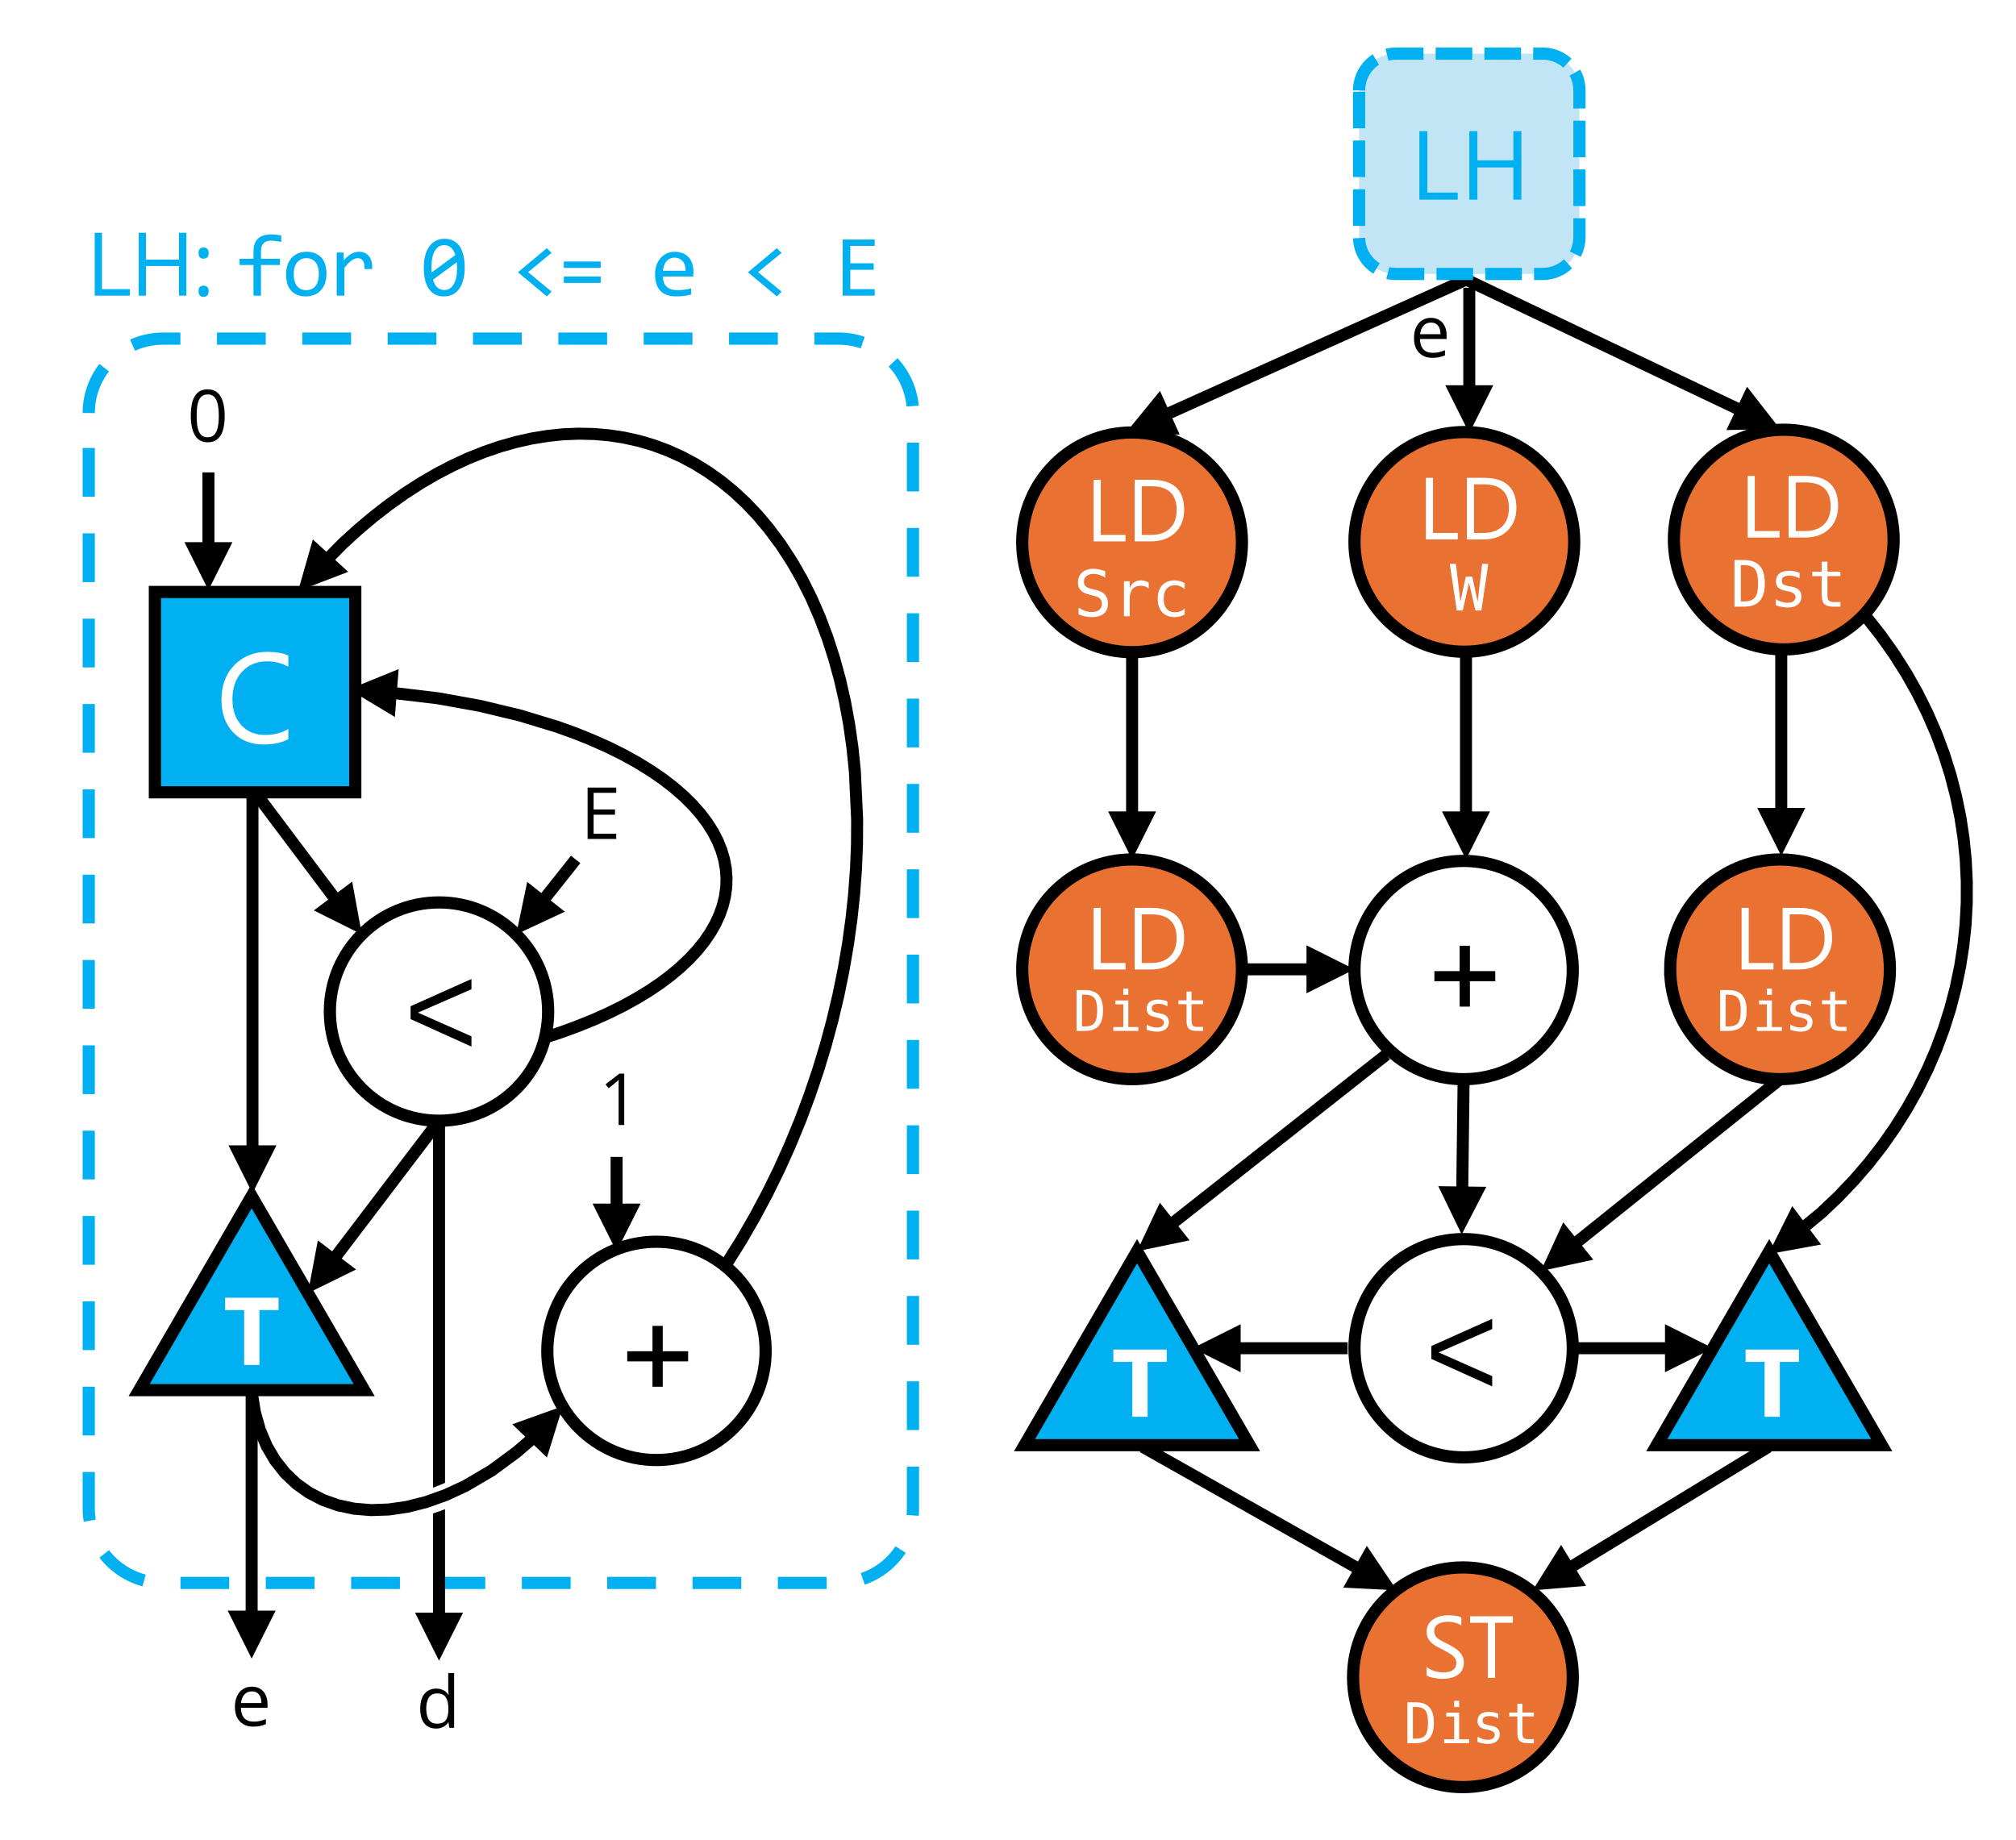
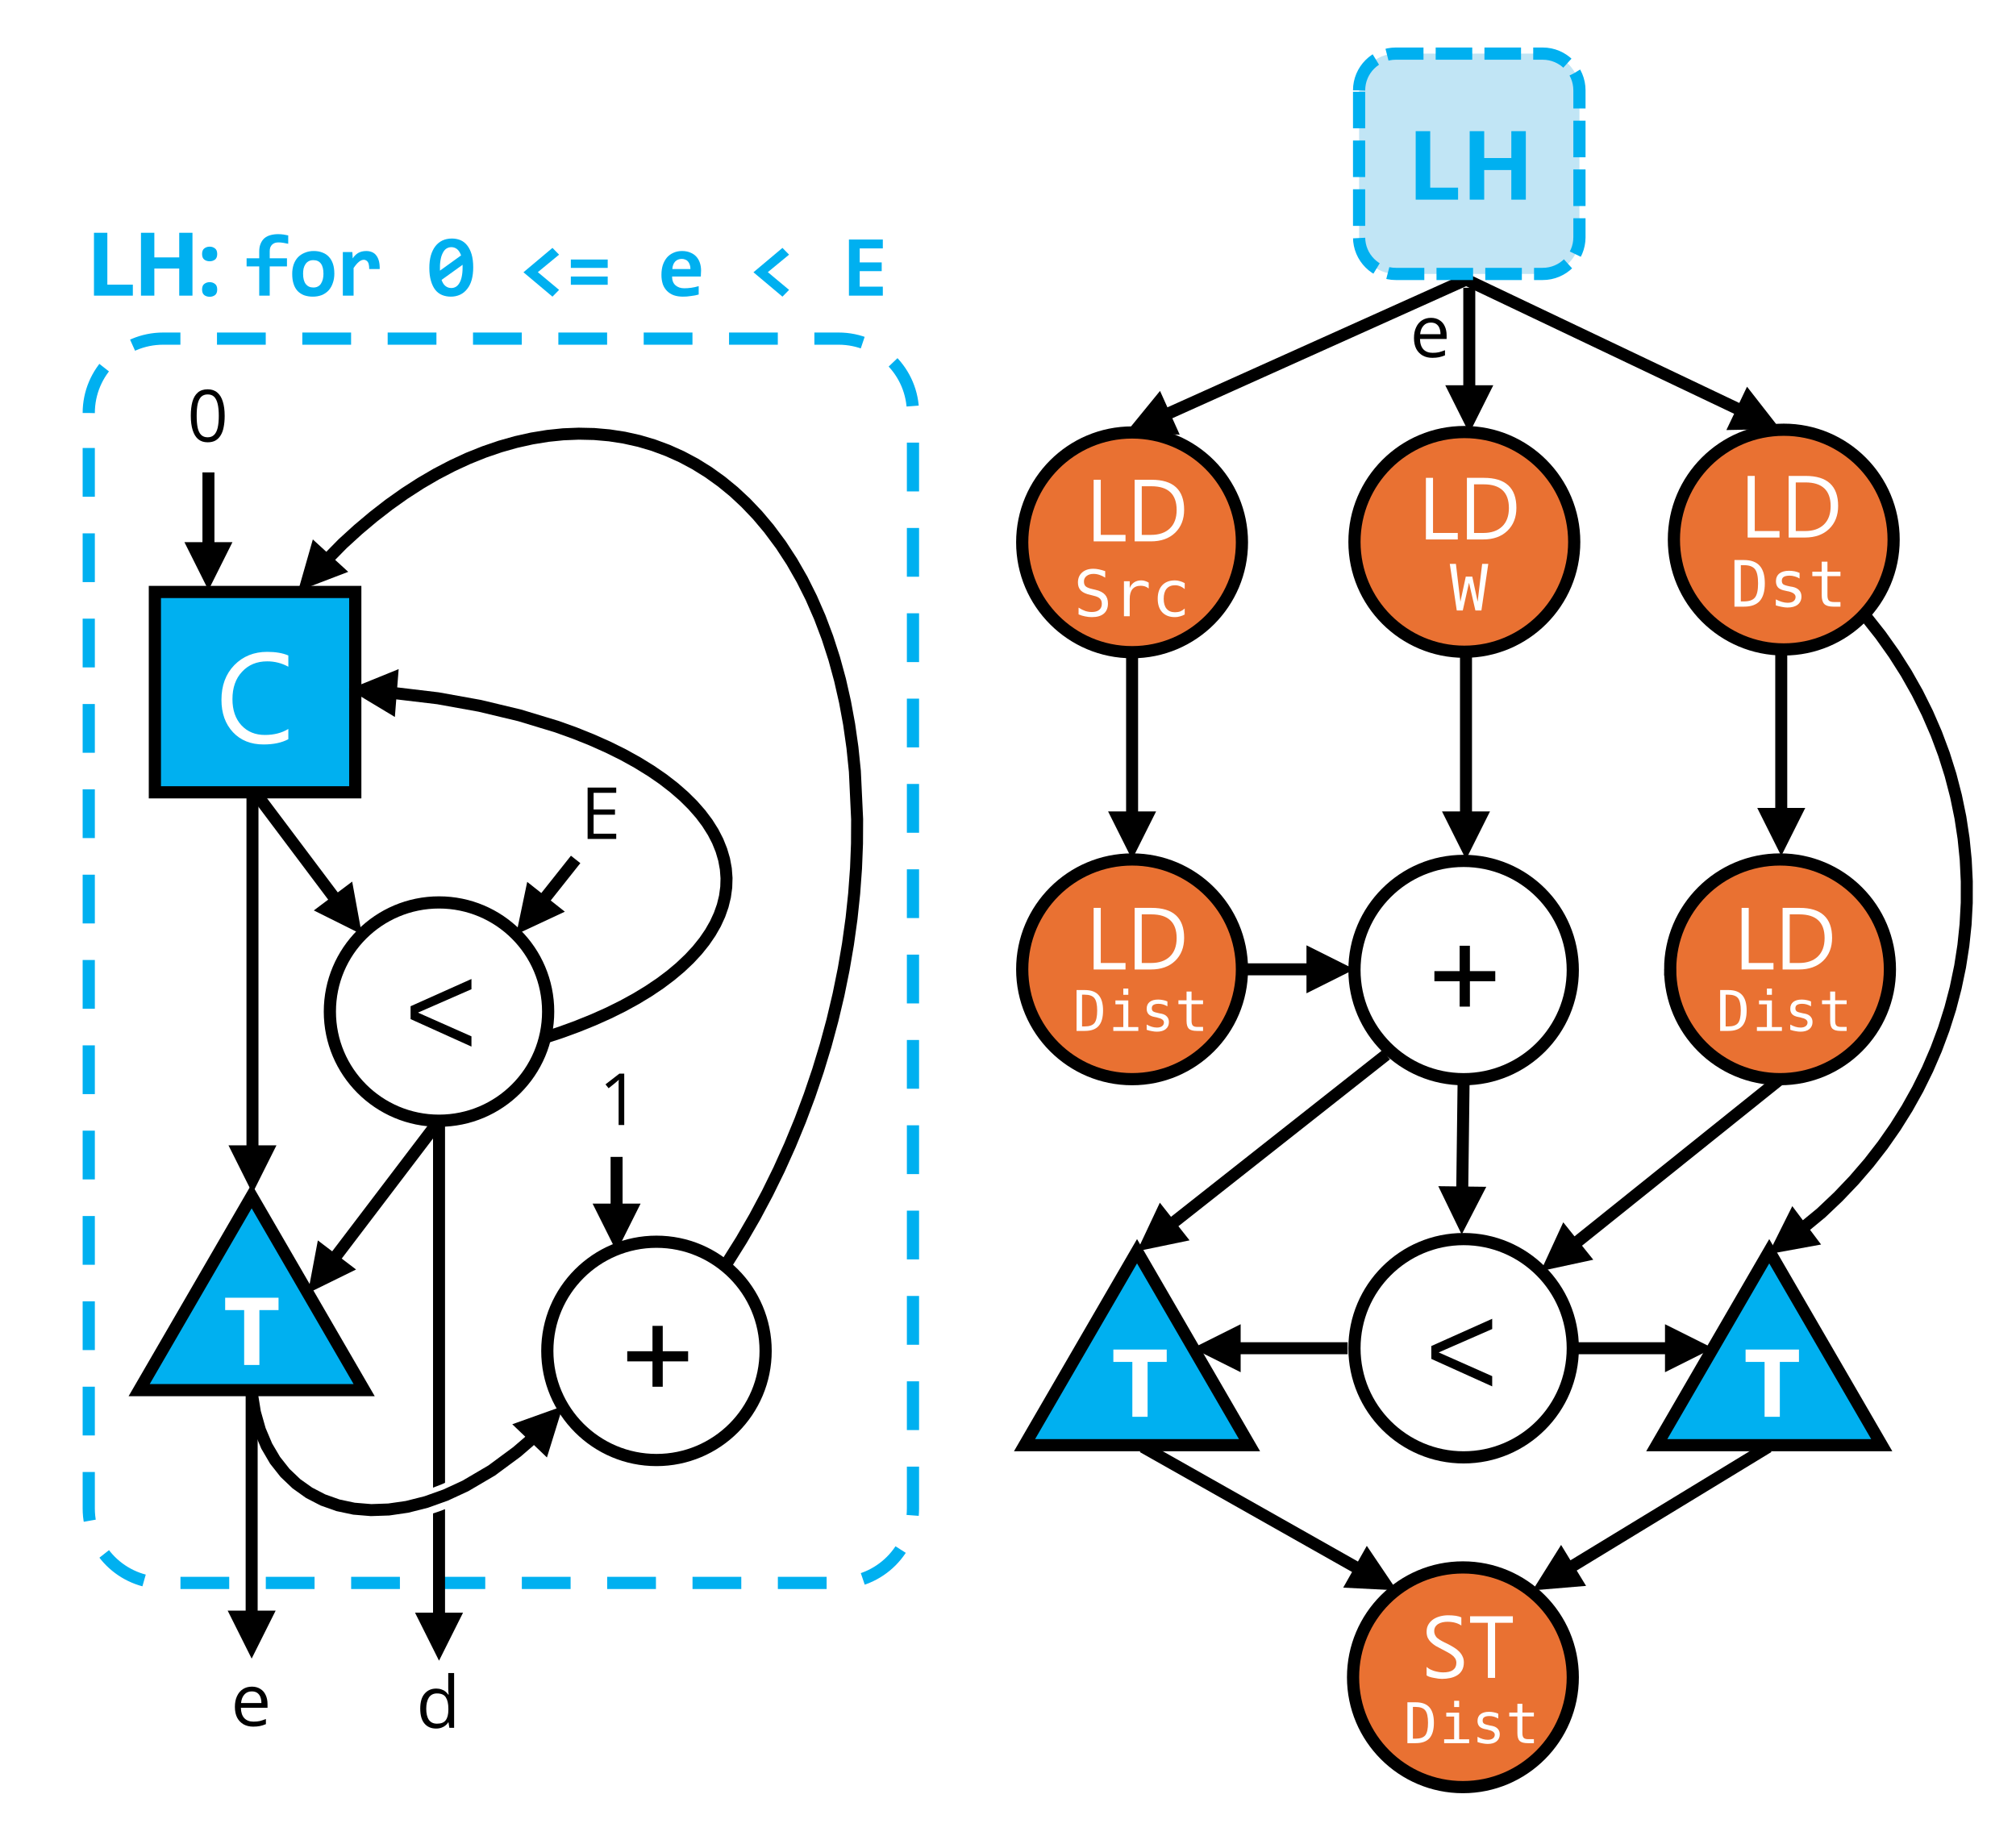
<svg xmlns="http://www.w3.org/2000/svg" xmlns:xlink="http://www.w3.org/1999/xlink" width="336" height="230pt" viewBox="0 0 252 230">
  <defs>
    <path id="b" d="M5 0H1.016v-7.703h.89v6.89H5Zm0 0" />
    <path id="c" d="M1.016 0v-7.703H3.14q4.061 0 4.062 3.75 0 1.783-1.125 2.875Q4.952 0 3.047 0Zm.89-6.89v6.078h1.157q1.512 0 2.359-.813.843-.81.844-2.297c0-1.976-1.055-2.969-3.157-2.969Zm0 0" />
    <path id="l" d="M.656-.312v-1.063q.17.157.422.297c.176.086.36.156.547.219.188.054.375.093.563.125q.28.045.53.046.827.001 1.235-.296.422-.31.422-.891 0-.311-.14-.547a1.5 1.5 0 0 0-.391-.422 3.7 3.7 0 0 0-.563-.36q-.328-.187-.703-.374-.409-.2-.765-.406-.346-.217-.61-.47a2 2 0 0 1-.406-.562 1.9 1.9 0 0 1-.14-.765q0-.515.234-.907.234-.387.609-.64.374-.247.86-.375a4 4 0 0 1 .968-.125q1.138.001 1.672.266v1.015q-.69-.468-1.75-.469c-.2 0-.398.024-.594.063q-.298.064-.531.203a1.14 1.14 0 0 0-.375.36.97.97 0 0 0-.14.53 1.12 1.12 0 0 0 .421.907q.216.174.531.344.31.173.72.359.404.204.78.438c.25.148.461.312.641.5q.28.27.438.609.17.33.172.765-.001.564-.22.97a1.8 1.8 0 0 1-.609.64q-.376.236-.875.344a5 5 0 0 1-1.03.109q-.19-.001-.454-.031A7 7 0 0 1 1.578 0a3.5 3.5 0 0 1-.531-.125 1.2 1.2 0 0 1-.39-.187m0 0" />
    <path id="m" d="M5.563-6.89h-2.22V0h-.905v-6.89H.217v-.813h5.345Zm0 0" />
    <path id="d" d="M1.703-.656q.997.001 1.39-.485.39-.481.391-1.765-.002-1.295-.39-1.781-.394-.5-1.39-.5h-.376v4.53Zm.016-5.172q1.34.002 1.969.719.639.703.64 2.203-.001 1.488-.64 2.203Q3.06 0 1.718 0H.532v-5.828Zm0 0" />
    <path id="e" d="M3.797-4.219v.703a2.2 2.2 0 0 0-.61-.265 2.2 2.2 0 0 0-.64-.094c-.324 0-.57.055-.735.156q-.234.158-.234.485c0 .187.055.336.172.437q.187.141.906.281l.281.047c.352.074.626.215.813.422q.282.3.281.781c0 .43-.156.766-.468 1.016Q3.106.112 2.28.11 1.951.108 1.594.03a6 6 0 0 1-.766-.187v-.75q.404.206.766.312.375.11.703.11.481 0 .734-.188a.65.65 0 0 0 .266-.547q-.002-.498-.953-.703h-.031l-.266-.062q-.628-.107-.922-.391-.28-.292-.281-.797 0-.622.422-.969.433-.341 1.218-.343.357.002.672.062.327.064.64.203m0 0" />
    <path id="f" d="M2.406-5.625v1.25h1.625v.563H2.406v2.375q-.002.485.172.671.186.188.64.188h.813V0h-.875q-.814 0-1.14-.328c-.22-.219-.328-.586-.328-1.11v-2.375H.516v-.562h1.172v-1.25Zm0 0" />
    <path id="g" d="M3.953-5.64v.812a3 3 0 0 0-.719-.344 2.3 2.3 0 0 0-.734-.125c-.367 0-.656.09-.875.266a.82.82 0 0 0-.328.687q-.001.394.203.594.216.204.813.344l.406.094q.826.187 1.203.609c.25.273.375.64.375 1.11q0 .831-.516 1.265-.516.438-1.5.437-.421 0-.844-.093a3.7 3.7 0 0 1-.812-.25v-.844q.434.28.844.422.404.127.812.125c.395 0 .703-.086.922-.266q.328-.264.328-.75 0-.434-.234-.656c-.149-.156-.406-.274-.781-.36l-.422-.109q-.814-.17-1.188-.547-.362-.374-.36-1 0-.78.517-1.25.527-.468 1.406-.468.328 0 .703.078.373.08.781.218m0 0" />
    <path id="h" d="M4.516-3.469a1.6 1.6 0 0 0-.47-.265 1.7 1.7 0 0 0-.53-.079q-.674 0-1.032.422-.344.423-.343 1.22V0h-.72v-4.375h.72v.86a1.42 1.42 0 0 1 .547-.72c.25-.163.546-.25.89-.25q.263.001.485.079c.156.043.304.11.453.203Zm0 0" />
    <path id="i" d="M4.14-.219a2.4 2.4 0 0 1-.593.235 2 2 0 0 1-.625.093Q1.902.11 1.328-.5.766-1.11.766-2.187q0-1.08.562-1.688.574-.61 1.594-.61.31 0 .61.094.31.082.609.25v.75a1.9 1.9 0 0 0-.578-.359 1.6 1.6 0 0 0-.641-.125q-.674.002-1.047.438-.361.439-.36 1.25-.002.814.36 1.25.374.438 1.047.437.374.001.672-.11.294-.122.547-.359Zm0 0" />
    <path id="j" d="M0-5.828h.766l.562 4.734L2-4.234h.813l.671 3.14.563-4.734h.766L3.953 0h-.75l-.797-3.469L1.625 0h-.75Zm0 0" />
    <path id="k" d="M1-6.516h7.61v1.266H1Zm3.156 4.438v-7.61h1.282v7.61Zm0 0" />
    <path id="r" d="m1.016-6.687 7.609-3.407v1.281l-7.61 3.329Zm0 1.609v-1.219l7.609 3.375v1.281Zm0 0" />
    <path id="n" d="M1.484-.562q.873 0 1.22-.422.341-.437.343-1.563-.002-1.124-.344-1.547-.345-.435-1.219-.437h-.328v3.968ZM1.5-5.11q1.17.001 1.719.625.562.626.562 1.937c0 .875-.187 1.524-.562 1.938Q2.67 0 1.5 0H.469v-5.11Zm0 0" />
    <path id="o" d="M1.078-3.812h1.61v3.328h1.25V0H.813v-.484h1.25v-2.844h-.985Zm.984-1.485h.626v.781h-.626Zm0 0" />
    <path id="p" d="M3.328-3.687v.609q-.268-.153-.547-.235a2 2 0 0 0-.562-.078q-.423 0-.64.141-.206.13-.204.422-.001.252.156.375.154.128.782.25l.265.047q.451.094.688.36c.164.179.25.405.25.687q-.001.563-.407.89Q2.716.096 2 .094c-.187 0-.387-.024-.594-.063A3.5 3.5 0 0 1 .734-.14v-.656q.34.188.657.281.326.094.625.094.406.002.64-.172a.55.55 0 0 0 .235-.468q0-.435-.844-.61l-.031-.016-.235-.046q-.55-.093-.797-.344-.251-.264-.25-.688 0-.562.375-.859c.25-.195.602-.297 1.063-.297.207 0 .406.024.594.063q.281.047.562.172m0 0" />
    <path id="q" d="M2.094-4.922v1.094H3.53v.484H2.094v2.078q-.002.423.156.594.169.174.563.172h.718V0h-.765Q2.045 0 1.75-.281q-.28-.282-.281-.985v-2.078H.453v-.484H1.47v-1.094Zm0 0" />
    <path id="s" d="M6.86-6.86H4.468V0H2.562v-6.86H.188v-1.546h6.671Zm0 0" />
-     <path id="t" d="M1.078 0v-7.86h.906v7.048H5.47V0Zm0 0" />
-     <path id="u" d="M7.031 0H6.11v-3.703H1.984V0h-.906v-7.86h.906v3.36H6.11v-3.36h.922Zm0 0" />
-     <path id="v" d="M.813-.562c0-.25.054-.426.171-.532a.7.7 0 0 1 .454-.156c.175 0 .328.055.453.156q.187.158.187.532 0 .376-.187.546a.66.66 0 0 1-.453.172.65.65 0 0 1-.454-.172C.867-.129.813-.312.813-.562m0-4.766c0-.25.054-.426.171-.531a.65.65 0 0 1 .454-.172q.264 0 .453.172.187.156.187.53 0 .376-.187.548a.68.68 0 0 1-.453.156.67.67 0 0 1-.454-.156c-.117-.114-.171-.297-.171-.547m0 0" />
-     <path id="w" d="M5.64-6.719c-.492-.101-.913-.156-1.265-.156q-1.266.002-1.266 1.328v.938h2.375v.78H3.11V0h-.937v-3.828H.437v-.781h1.735V-5.5Q2.17-7.656 4.406-7.656q.561.001 1.235.125ZM0-5.39" />
-     <path id="x" d="M5.547-2.734q-.001.628-.172 1.156-.176.515-.516.89c-.218.25-.492.446-.812.579a2.7 2.7 0 0 1-1.078.203q-.58-.001-1.047-.172A2.2 2.2 0 0 1 1.14-.61a2.5 2.5 0 0 1-.485-.875A4 4 0 0 1 .5-2.672c0-.414.055-.797.172-1.14q.17-.516.5-.891c.226-.25.5-.442.812-.578a2.8 2.8 0 0 1 1.094-.203q.575 0 1.031.187c.313.117.57.29.782.516q.327.344.484.86.17.516.172 1.187m-.953.03c0-.331-.04-.616-.11-.858a1.8 1.8 0 0 0-.312-.626 1.35 1.35 0 0 0-.5-.375 1.6 1.6 0 0 0-.64-.125q-.425.002-.72.172-.3.158-.5.438-.187.269-.28.625a3.4 3.4 0 0 0-.079.75q-.001.504.11.89.106.377.312.626c.133.156.297.28.484.375q.296.126.672.125.405.001.703-.157.311-.169.5-.437.186-.28.266-.64.094-.374.094-.782m0 0" />
-     <path id="z" d="M1.078-5.39h.86l.015.984q.482-.562.953-.813a1.9 1.9 0 0 1 .938-.265q.825 0 1.265.547.435.531.407 1.609h-.953q.011-.715-.204-1.031-.222-.329-.656-.328a1 1 0 0 0-.375.078 1.4 1.4 0 0 0-.39.218 3 3 0 0 0-.438.375 5 5 0 0 0-.469.547V0h-.953Zm0 0" />
-     <path id="A" d="M5.578-3.5q0 .798-.172 1.469c-.105.437-.265.82-.484 1.14a2.4 2.4 0 0 1-.813.735q-.485.248-1.14.25Q2.406.092 1.938-.11a2.1 2.1 0 0 1-.782-.657Q.83-1.2.641-1.89C.523-2.348.469-2.883.469-3.5q-.001-.811.156-1.469c.113-.445.281-.828.5-1.14a2.2 2.2 0 0 1 .813-.735c.32-.176.703-.265 1.14-.265.375 0 .711.074 1.016.218q.468.207.797.641c.218.293.382.668.5 1.125q.187.689.187 1.625m-.953.031c0-.125-.008-.242-.016-.36q-.002-.184-.015-.358L1.609-1.985q.094.28.204.515.123.236.296.407a1.3 1.3 0 0 0 .922.36q.358 0 .656-.173.295-.186.5-.531.217-.342.329-.86.107-.528.109-1.203m-3.203-.078v.344q-.001.158.016.312l2.968-2.187a2.4 2.4 0 0 0-.203-.5 1.5 1.5 0 0 0-.297-.39 1.1 1.1 0 0 0-.39-.25 1.2 1.2 0 0 0-.485-.095q-.377.002-.672.172-.298.175-.515.532a2.8 2.8 0 0 0-.313.875c-.074.343-.11.742-.11 1.187m0 0" />
-     <path id="B" d="m4.938-.5-.594.594-3.61-3.016 3.61-3.015.593.593L2-2.937Zm0 0" />
-     <path id="D" d="M5.328-3.469H.718v-.797h4.61Zm0 1.875H.718v-.797h4.61Zm0 0" />
-     <path id="E" d="M5.422-2.984a4 4 0 0 1-.016.343c0 .086-.008.168-.015.25H1.609q-.002.833.454 1.266.466.439 1.343.438.235.001.469-.016.232-.012.453-.047.217-.03.422-.062.2-.048.375-.094v.765c-.25.075-.54.133-.86.172a8 8 0 0 1-1 .063c-.46 0-.855-.067-1.187-.188A2.05 2.05 0 0 1 1.25-.64a2.3 2.3 0 0 1-.469-.875 4 4 0 0 1-.156-1.171c0-.376.05-.727.156-1.063q.17-.515.485-.89.309-.388.765-.61.468-.234 1.047-.234.561 0 1 .172c.29.117.535.28.734.5q.294.327.454.796c.101.305.156.649.156 1.032m-.984-.125a2 2 0 0 0-.079-.657 1.2 1.2 0 0 0-.265-.515 1.3 1.3 0 0 0-.438-.344 1.5 1.5 0 0 0-.625-.125q-.298.001-.562.125-.251.129-.438.344-.175.204-.281.515-.111.3-.14.657Zm0 0" />
-     <path id="F" d="M5.078 0h-4v-7.016h4v.797H2.031v2.172h2.922v.813H2.031v2.422h3.047Zm0 0" />
+     <path id="t" d="M.984 0v-7.86h1.672v6.485h3.188V0Zm0 0" />
+     <path id="u" d="M7.422 0H5.766v-3.39h-3.11V0H.984v-7.86h1.672v3.079h3.11V-7.86h1.656Zm0 0" />
+     <path id="v" d="M.625-.766q0-.498.281-.703.28-.217.672-.218.375.001.656.218.282.205.282.703 0 .487-.282.704a1.1 1.1 0 0 1-.656.203Q1.187.139.906-.062.626-.28.625-.766m0-4.437q0-.498.281-.703.28-.218.672-.219.375 0 .656.219.282.204.282.703 0 .486-.282.703a1.1 1.1 0 0 1-.656.203q-.391.001-.672-.203-.28-.217-.281-.703m0 0" />
+     <path id="w" d="M5.64-6.484a6 6 0 0 0-.562-.11q-.316-.06-.656-.062c-.156 0-.305.023-.438.062a1 1 0 0 0-.343.203 1 1 0 0 0-.235.344 1.4 1.4 0 0 0-.078.5v.875h2.156v1.016H3.328V0H2.016v-3.656H.438v-1.016h1.578V-5.5c0-.383.054-.71.172-.984.113-.282.269-.508.468-.688q.31-.263.75-.39a3.6 3.6 0 0 1 .969-.125q.355 0 .672.046c.219.032.414.07.594.11ZM0-5.454" />
+     <path id="x" d="M5.656-2.766q0 .644-.187 1.172-.176.535-.516.922-.346.377-.844.594a3.1 3.1 0 0 1-1.14.203 3.3 3.3 0 0 1-1.094-.172 2.35 2.35 0 0 1-.812-.531 2.35 2.35 0 0 1-.5-.89C.445-1.82.39-2.235.39-2.704a3.7 3.7 0 0 1 .172-1.172q.186-.53.53-.906.357-.375.86-.578a2.8 2.8 0 0 1 1.125-.22q.61 0 1.078.188c.32.118.594.293.813.532q.34.363.515.89.171.517.172 1.203m-1.36.032c0-.57-.109-1-.327-1.282q-.317-.42-.938-.421-.347 0-.594.14a1.1 1.1 0 0 0-.39.36 1.7 1.7 0 0 0-.235.546 3.3 3.3 0 0 0-.062.657q-.001.861.344 1.297.34.42.937.421c.219 0 .406-.039.563-.125a.94.94 0 0 0 .39-.359q.153-.232.235-.547c.05-.219.078-.445.078-.687m0 0" />
+     <path id="y" d="M4.266-3.328q0-.31-.047-.531a.8.8 0 0 0-.125-.344.5.5 0 0 0-.219-.203.55.55 0 0 0-.281-.078q-.3.002-.61.25-.297.236-.671.78V0H.968v-5.453h1.187l.047.797q.14-.217.297-.375.17-.17.375-.297.216-.123.469-.188.247-.06.547-.062.419 0 .734.14.328.141.531.422.217.281.328.704.106.42.094.984Zm0 0" />
+     <path id="A" d="M5.766-3.547q0 .878-.188 1.563-.187.673-.562 1.14a2.4 2.4 0 0 1-.875.719 2.74 2.74 0 0 1-1.188.25q-.58-.002-1.078-.203a2.1 2.1 0 0 1-.844-.64Q.685-1.154.484-1.845.281-2.53.281-3.469q0-.872.188-1.547.2-.686.562-1.156.36-.467.875-.719c.352-.164.754-.25 1.203-.25q.576.002 1.063.204.482.205.828.64.357.44.563 1.125c.132.45.203.992.203 1.625m-4.157.031v.391L4.25-5.031q-.189-.529-.5-.782a1.14 1.14 0 0 0-.719-.25q-.314.002-.578.157-.25.14-.437.468a2.7 2.7 0 0 0-.297.797 5 5 0 0 0-.11 1.125m2.829.016v-.359L1.813-1.97q.169.518.484.766.311.251.734.25.295 0 .547-.14.265-.153.453-.47c.133-.218.235-.484.297-.796.07-.32.11-.703.11-1.141m0 0" />
+     <path id="B" d="M4.172.125.547-2.922l3.625-3.047.828.844-2.656 2.188L5-.72Zm0 0" />
+     <path id="C" d="M.719-3.469v-1.047h4.61v1.047Zm0 2.11v-1.032h4.61v1.032Zm0 0" />
+     <path id="E" d="M5.5-3.14c0 .085-.008.199-.016.343 0 .149-.007.281-.015.406H1.875q-.001.362.11.641c.07.18.175.328.312.453.133.117.297.211.484.281q.281.094.625.094.404 0 .86-.062.45-.062.937-.203v1.046l-.453.11c-.168.031-.34.054-.516.078q-.252.045-.515.062c-.18.008-.344.016-.5.016Q2.592.124 2.094-.047a2.3 2.3 0 0 1-.844-.531 2.3 2.3 0 0 1-.531-.844 3.7 3.7 0 0 1-.172-1.187q-.002-.668.172-1.22.188-.543.515-.937.342-.387.813-.593.481-.219 1.062-.22.592 0 1.032.188c.3.118.55.282.75.5q.293.316.453.766c.101.305.156.633.156.984m-1.328-.188q0-.328-.094-.563a1.1 1.1 0 0 0-.234-.406.8.8 0 0 0-.344-.219 1.1 1.1 0 0 0-.406-.078q-.502 0-.828.328c-.211.22-.328.532-.36.938Zm0 0" />
+     <path id="F" d="M.984 0v-7.016H5.22v1.11H2.33v1.75h2.75v1.093H2.33v1.938h2.89V0Zm0 0" />
    <path id="G" d="M9.094-.469Q7.858.188 6 .188 3.608.19 2.172-1.344.732-2.89.734-5.39q0-2.684 1.61-4.343 1.624-1.655 4.11-1.657 1.592.001 2.64.454v1.406a5.4 5.4 0 0 0-2.656-.672q-1.924 0-3.125 1.297Q2.107-7.624 2.109-5.47q0 2.048 1.125 3.266C3.984-1.398 4.961-1 6.172-1q1.687 0 2.922-.75Zm0 0" />
    <path id="H" d="M4.688-3.219q-.001.785-.125 1.406-.113.61-.375 1.032-.252.422-.657.656-.393.218-.969.219-.719 0-1.187-.39C1.07-.556.844-.93.688-1.423Q.453-2.173.453-3.22q0-1.029.203-1.765.216-.75.672-1.141.468-.405 1.235-.406.733 0 1.203.406.466.393.687 1.125.234.738.234 1.781m-3.5 0c0 .594.039 1.094.125 1.5q.139.599.437.89.31.299.813.298.498 0 .796-.297.312-.293.454-.89.14-.61.14-1.5t-.14-1.485c-.094-.395-.243-.692-.438-.89q-.299-.296-.812-.298c-.336 0-.606.102-.813.297q-.299.3-.437.89c-.086.4-.125.891-.125 1.485m0 0" />
    <path id="I" d="M4.453 0H.875v-6.422h3.578v.656H1.625v2.079h2.672v.656H1.625v2.375h2.828Zm0 0" />
    <path id="J" d="M3.156 0h-.703v-5.344q.013-.153.031-.312a3 3 0 0 1-.265.234q-.11.096-.297.25l-.719.578-.39-.484 1.734-1.344h.61Zm0 0" />
    <path id="K" d="M2.625-4.906q.608 0 1.047.281.45.269.672.766.234.485.234 1.14v.453H1.25q.012.845.422 1.297.42.439 1.156.438.451.001.797-.078.357-.094.75-.25v.64q-.376.159-.734.235-.364.077-.844.078-.69 0-1.203-.281a2.06 2.06 0 0 1-.813-.844Q.501-1.578.5-2.375c0-.52.086-.969.266-1.344q.264-.575.734-.875.48-.311 1.125-.312m-.016.593q-.58.002-.921.391-.347.376-.422 1.063h2.547q0-.423-.126-.75a1.1 1.1 0 0 0-.39-.516c-.18-.125-.406-.187-.688-.187m0 0" />
-     <path id="L" d="M2.484.094Q1.56.095 1.031-.531.5-1.153.5-2.391q-.002-1.248.547-1.875.545-.639 1.453-.64.375.002.656.11.295.093.5.265.201.175.344.375h.063a1.7 1.7 0 0 1-.047-.36A6 6 0 0 1 4-4.906v-1.938h.734V0h-.593l-.11-.687H4q-.129.221-.344.39-.205.176-.5.281c-.187.07-.414.11-.672.11m.11-.61q.779.001 1.094-.437.328-.434.328-1.313v-.125q-.001-.92-.313-1.406-.3-.499-1.11-.5-.673 0-1.015.516-.328.516-.328 1.406c0 .594.11 1.055.328 1.375q.342.485 1.016.484m0 0" />
-     <path id="M" d="M1.172 0v-8.562h1v7.671h3.797V0Zm0 0" />
-     <path id="N" d="M7.672 0h-1v-4.031h-4.5V0h-1v-8.562h1v3.64h4.5v-3.64h1Zm0 0" />
+     <path id="M" d="M2.484.094Q1.56.095 1.031-.531.5-1.153.5-2.391q-.002-1.248.547-1.875.545-.639 1.453-.64.375.002.656.11.295.093.5.265.201.175.344.375h.063a1.7 1.7 0 0 1-.047-.36A6 6 0 0 1 4-4.906v-1.938h.734V0h-.593l-.11-.687H4q-.129.221-.344.39-.205.176-.5.281c-.187.07-.414.11-.672.11m.11-.61q.779.001 1.094-.437.328-.434.328-1.313v-.125q-.001-.92-.313-1.406-.3-.499-1.11-.5-.673 0-1.015.516-.328.516-.328 1.406c0 .594.11 1.055.328 1.375q.342.485 1.016.484m0 0" />
+     <path id="L" d="M6.86-6.86H4.468V0H2.562v-6.86H.188v-1.546h6.671Zm0 0" />
+     <path id="N" d="M1.078 0v-8.562h1.813V-1.5h3.484V0Zm0 0" />
+     <path id="O" d="M8.094 0H6.28v-3.703H2.89V0H1.078v-8.562h1.813v3.359h3.39v-3.36h1.813Zm0 0" />
    <clipPath id="a">
      <path d="M0 0h252v229.922H0Zm0 0" />
    </clipPath>
  </defs>
  <g clip-path="url(#a)">
    <path fill="#fff" d="M0 0h252v229.922H0Zm0 0" />
  </g>
  <path fill="#fff" d="M-25.2-23h302.4v276H-25.2z" />
  <path d="m32.156 98.168 10.668 14.195-1.199.903L30.957 99.07Zm11.867 12.043 1.207 6.602-6.003-2.997Zm0 0" />
  <path fill="#e97132" fill-rule="evenodd" d="M127.777 67.797c0-7.582 6.149-13.73 13.735-13.73 7.582 0 13.73 6.148 13.73 13.73 0 7.586-6.148 13.734-13.73 13.734-7.586 0-13.735-6.148-13.735-13.734m0 0" />
  <path fill="none" stroke="#000" stroke-miterlimit="8" stroke-width="1.524" d="M127.777 67.8c0-7.585 6.149-13.734 13.735-13.734 7.582 0 13.73 6.149 13.73 13.735 0 7.582-6.148 13.73-13.73 13.73-7.586 0-13.735-6.148-13.735-13.73Zm0 0" />
  <g fill="#fff">
    <use xlink:href="#b" x="135.69" y="67.68" />
    <use xlink:href="#c" x="140.815" y="67.68" />
  </g>
  <path fill="#e97132" fill-rule="evenodd" stroke="#000" stroke-miterlimit="8" stroke-width="1.524" d="M209.238 67.457c0-7.586 6.149-13.734 13.735-13.734 7.582 0 13.73 6.148 13.73 13.734s-6.148 13.73-13.73 13.73c-7.586 0-13.735-6.144-13.735-13.73Zm0 0" />
  <g fill="#fff">
    <use xlink:href="#b" x="217.44" y="67.2" />
    <use xlink:href="#c" x="222.565" y="67.2" />
  </g>
  <g fill="#fff">
    <use xlink:href="#d" x="216.275" y="75.84" />
    <use xlink:href="#e" x="221.15" y="75.84" />
    <use xlink:href="#f" x="226.025" y="75.84" />
  </g>
  <g fill="#fff">
    <use xlink:href="#g" x="134.197" y="77.04" />
    <use xlink:href="#h" x="139.073" y="77.04" />
    <use xlink:href="#i" x="143.948" y="77.04" />
  </g>
  <path d="m182.957 34.27-37.941 17.062.613 1.367 37.945-17.058Zm-37.953 14.6-4.242 5.195 6.703.278Zm39.406-12.897v13.191h-1.5V35.973Zm2.25 12.191-3 6-3-6Zm0 0" />
  <path fill="#e97132" fill-rule="evenodd" stroke="#000" stroke-miterlimit="8" stroke-width="1.524" d="M169.309 67.746c0-7.586 6.148-13.734 13.734-13.734s13.734 6.148 13.734 13.734c0 7.582-6.148 13.73-13.734 13.73s-13.734-6.148-13.734-13.73Zm0 0" />
  <g fill="#fff">
    <use xlink:href="#b" x="177.222" y="67.44" />
    <use xlink:href="#c" x="182.347" y="67.44" />
  </g>
  <path d="m183.59 34.277 34.723 16.528-.645 1.355-34.723-16.527Zm34.789 14.067 4.125 5.289-6.707.129Zm0 0" />
  <use xlink:href="#j" x="181.222" y="76.32" fill="#fff" />
  <path fill="#fff" fill-rule="evenodd" stroke="#000" stroke-miterlimit="8" stroke-width="1.524" d="M169.309 121.27c0-7.54 6.109-13.645 13.644-13.645s13.645 6.105 13.645 13.645c0 7.535-6.11 13.644-13.645 13.644s-13.644-6.11-13.644-13.644Zm0 0" />
  <use xlink:href="#k" x="178.299" y="127.92" />
  <path d="M142.262 81.477v20.964h-1.5V81.477Zm2.25 19.964-3 6-3-6ZM184 81.477v20.964h-1.5V81.477Zm2.25 19.964-3 6-3-6Zm-30.883 18.985h8.942v1.5h-8.942Zm7.942-2.25 6 3-6 3Zm0 0" />
  <path fill="#e97132" fill-rule="evenodd" stroke="#000" stroke-miterlimit="8" stroke-width="1.524" d="M169.133 209.68c0-7.586 6.148-13.73 13.73-13.73 7.586 0 13.735 6.144 13.735 13.73s-6.149 13.734-13.735 13.734c-7.582 0-13.73-6.148-13.73-13.734Zm0 0" />
  <g fill="#fff">
    <use xlink:href="#l" x="177.669" y="209.76" />
    <use xlink:href="#m" x="183.544" y="209.76" />
  </g>
  <g fill="#fff">
    <use xlink:href="#n" x="175.456" y="217.92" />
    <use xlink:href="#o" x="179.706" y="217.92" />
    <use xlink:href="#p" x="183.955" y="217.92" />
    <use xlink:href="#q" x="188.205" y="217.92" />
  </g>
  <path d="M223.406 81.04v20.964h-1.5V81.039Zm2.25 19.964-3 6-3-6Zm0 0" />
  <path fill="#fff" fill-rule="evenodd" stroke="#000" stroke-miterlimit="8" stroke-width="1.524" d="M169.309 168.547c0-7.535 6.109-13.645 13.644-13.645s13.645 6.11 13.645 13.645-6.11 13.644-13.645 13.644-13.644-6.109-13.644-13.644Zm0 0" />
  <use xlink:href="#r" x="177.899" y="174.96" />
  <path d="m222.035 134.328-26 20.856.938 1.171 26.004-20.859Zm-26.629 18.477-2.804 6.093 6.558-1.414Zm-13.203-17.903-.18 14.414 1.5.02.18-14.414Zm-2.418 13.387 2.926 6.04 3.074-5.962Zm0 0" />
  <path fill="#00b0f0" fill-rule="evenodd" stroke="#000" stroke-miterlimit="8" stroke-width="1.524" d="m207.094 180.668 14.062-24.246 14.063 24.246Zm0 0" />
  <use xlink:href="#s" x="218.011" y="177.12" fill="#fff" />
  <path d="M196.598 167.797h12.527v1.5h-12.527Zm11.527-2.25 6 3-6 3Zm12.523 14.691-25.195 15.34.781 1.281 25.196-15.34Zm-25.511 12.899-3.563 5.68 6.684-.56Zm38.707-116.508 1.832 2.32 1.699 2.395 1.555 2.449 1.41 2.496 1.265 2.543 1.122 2.586.976 2.613.836 2.649.691 2.668.555 2.691.41 2.703.27 2.715.133 2.719-.004 2.715-.145 2.71-.285 2.7-.418 2.687-.555 2.66-.687 2.641-.828 2.606-.957 2.57-1.094 2.531-1.223 2.484-1.359 2.434-1.488 2.379-1.618 2.32-1.75 2.25-1.878 2.18-2.008 2.105-2.14 2.032-2.645 2.183-.957-1.16 2.629-2.164-.04.031 2.106-1.996-.024.028 1.98-2.079-.026.028 1.855-2.153-.023.032 1.722-2.223-.02.031 1.598-2.289-.023.031 1.469-2.343-.02.031 1.34-2.398-.02.03 1.211-2.448-.015.035 1.074-2.496-.012.035.946-2.54-.012.04.812-2.574-.011.039.683-2.602-.011.035.546-2.625-.003.04.41-2.65-.004.04.277-2.664-.004.039.145-2.672v.035l.004-2.676v.036l-.13-2.68.005.039-.27-2.676.008.04-.406-2.665.004.035-.543-2.648.007.035-.683-2.633.012.04-.825-2.61.012.035-.96-2.578.01.035-1.105-2.547.016.035-1.246-2.507.02.035-1.391-2.465.02.031-1.532-2.414.02.031-1.676-2.363.023.031-1.82-2.304Zm-6.207 78.953-6.598 1.203 2.996-6Zm0 0" />
  <path fill="#00b0f0" fill-rule="evenodd" stroke="#000" stroke-miterlimit="8" stroke-width="1.524" d="m128.066 180.668 14.063-24.246 14.062 24.246Zm0 0" />
  <use xlink:href="#s" x="138.981" y="177.12" fill="#fff" />
  <path d="m172.816 131.266-27.226 21.472.926 1.176 27.226-21.473Zm-27.836 19.086-2.855 6.07 6.57-1.36Zm23.473 17.445h-14.371v1.5h14.371Zm-13.371-2.25-6 3 6 3Zm-11.863 14.676 27.398 15.484-.738 1.305-27.399-15.48Zm27.633 13.03 3.75 5.563-6.7-.34Zm0 0" />
  <path fill="none" stroke="#00b0f0" stroke-dasharray="6.096 4.572" stroke-miterlimit="8" stroke-width="1.524" d="M11.094 51.629c0-5.133 4.164-9.297 9.3-9.297h84.43a9.297 9.297 0 0 1 9.297 9.297v136.957c0 5.137-4.16 9.3-9.297 9.3h-84.43a9.3 9.3 0 0 1-9.3-9.3Zm0 0" />
  <g fill="#00b0f0">
    <use xlink:href="#t" x="10.762" y="36.96" />
-     <use xlink:href="#u" x="16.262" y="36.96" />
+     <use xlink:href="#u" x="16.637" y="36.96" />
  </g>
-   <use xlink:href="#v" x="24.006" y="36.96" fill="#00b0f0" />
+   <use xlink:href="#v" x="24.635" y="36.96" fill="#00b0f0" />
  <g fill="#00b0f0">
-     <use xlink:href="#w" x="29.512" y="36.96" />
-     <use xlink:href="#x" x="35.262" y="36.96" />
-     <use xlink:href="#z" x="41.011" y="36.96" />
-     <use xlink:href="#A" x="52.511" y="36.96" />
-     <use xlink:href="#B" x="64.01" y="36.96" />
-     <use xlink:href="#D" x="69.76" y="36.96" />
-     <use xlink:href="#E" x="81.259" y="36.96" />
-     <use xlink:href="#B" x="92.759" y="36.96" />
-     <use xlink:href="#F" x="104.258" y="36.96" />
+     <use xlink:href="#w" x="30.387" y="36.96" />
+     <use xlink:href="#x" x="36.137" y="36.96" />
+     <use xlink:href="#y" x="41.886" y="36.96" />
+     <use xlink:href="#A" x="53.386" y="36.96" />
+     <use xlink:href="#B" x="64.885" y="36.96" />
+     <use xlink:href="#C" x="70.635" y="36.96" />
+     <use xlink:href="#E" x="82.134" y="36.96" />
+     <use xlink:href="#B" x="93.634" y="36.96" />
+     <use xlink:href="#F" x="105.133" y="36.96" />
  </g>
  <path fill="#00b0f0" stroke="#000" stroke-miterlimit="8" stroke-width="1.524" d="M19.36 74.004h25.05V99.05H19.36Zm0 0" />
  <use xlink:href="#G" x="26.948" y="92.88" fill="#fff" />
  <path d="M26.805 59.055v9.726h-1.5v-9.726Zm2.25 8.726-3 6-3-6Zm0 0" />
  <use xlink:href="#H" x="23.397" y="55.2" />
  <path fill="#fff" fill-rule="evenodd" stroke="#000" stroke-miterlimit="8" stroke-width="1.524" d="M41.234 126.46c0-7.538 6.106-13.644 13.645-13.644 7.535 0 13.64 6.106 13.64 13.645 0 7.535-6.105 13.644-13.64 13.644-7.54 0-13.645-6.109-13.645-13.644Zm0 0" />
  <use xlink:href="#r" x="50.307" y="132.48" />
  <path d="m71.367 106.977-4.324 5.449 1.176.933 4.324-5.453Zm-5.465 3.27-1.375 6.566 6.078-2.84Zm0 0" />
  <use xlink:href="#I" x="72.576" y="104.88" />
  <path d="M32.309 98.621v45.559h-1.5V98.62Zm2.25 44.559-3 6-3-6Zm19.722-3.532L40.918 157.23l1.191.907 13.364-17.578Zm-14.55 15.422-1.243 6.594 6.02-2.96Zm28.363-24.558 2.222-.73 2.13-.778 2.023-.82 1.914-.856 1.805-.894 1.695-.93 1.59-.965 1.476-.992 1.364-1.027 1.253-1.051 1.137-1.078 1.024-1.106.906-1.129.789-1.152.672-1.172.547-1.191.421-1.204.297-1.222.168-1.227.04-1.234-.094-1.238-.227-1.235-.36-1.222-.488-1.22-.617-1.198-.75-1.188-.879-1.168-1.011-1.152-1.137-1.125-1.27-1.11-1.398-1.082-1.531-1.054-1.727-1.067-1.84-1.02-1.945-.964-2.047-.91-2.14-.86-2.239-.804-4.715-1.43-5.02-1.203-5.288-.953-6.157-.735-.175 1.493 6.133.73-.047-.008 5.246.946-.043-.008 4.98 1.191-.043-.012 4.672 1.418-.035-.011 2.21.797-.026-.012 2.117.847-.028-.011 2.02.902-.027-.016 1.918.95-.032-.016 1.809 1-.031-.016L81 97.027l-.031-.023 1.5 1.035-.035-.023 1.367 1.058-.035-.027L85 100.12l-.035-.031 1.101 1.09-.035-.035.973 1.109-.035-.047.844 1.125-.036-.05.715 1.132-.031-.059.59 1.141-.031-.062.464 1.148-.027-.07.34 1.156-.02-.078.211 1.156-.008-.078.086 1.156v-.078l-.035 1.156.004-.078-.156 1.153.016-.079-.282 1.149.024-.074-.403 1.14.028-.066-.52 1.129.031-.059-.636 1.117.031-.054-.754 1.105.031-.047-.87 1.086.034-.039-.992 1.067.035-.036-1.105 1.047.035-.027-1.219 1.023.032-.023-1.332 1 .03-.023-1.445.972.032-.02-1.559.946.027-.016-1.668.914.028-.015-1.778.883.024-.012-1.887.844.024-.012-1.996.808.023-.007-2.106.77.024-.009-2.211.727ZM49.832 83.648l-6.219 2.524 5.746 3.46Zm27.992 60.977v6.844h-1.5v-6.844Zm2.25 5.844-3 6-3-6Zm0 0" />
  <use xlink:href="#J" x="74.874" y="140.64" />
  <path d="m91.559 158.223 1.777-2.84 1.684-2.914 1.578-2.965 1.48-3.016 1.375-3.058 1.274-3.094 1.171-3.125 1.067-3.152.965-3.172.86-3.188.757-3.191.648-3.195.547-3.196.442-3.183.336-3.172.23-3.149.125-3.125.016-3.097-.286-6.055-.304-2.973-.414-2.91-.524-2.848-.629-2.785-.742-2.71-.851-2.637-.961-2.551-1.075-2.465-1.183-2.371-1.3-2.266-1.411-2.164-1.523-2.047-1.43-1.695-1.488-1.566-1.547-1.442-1.602-1.312-1.648-1.184-1.7-1.058-1.746-.93-1.785-.8-1.824-.677-1.86-.55-1.89-.422-1.918-.293-1.945-.172-1.965-.043-1.985.078-2 .207-2.011.328-2.02.45-2.027.574-2.031.695-2.032.812-2.027.938-2.023 1.055-2.012 1.175-2.004 1.293-1.988 1.41-1.973 1.532-1.953 1.644-1.938 1.766-2.21 2.254 1.07 1.05 2.195-2.238-.027.028 1.91-1.743-.024.02 1.93-1.625-.023.02 1.949-1.512-.027.02 1.964-1.395-.027.02 1.973-1.274-.028.016 1.985-1.157-.031.016 1.992-1.035-.035.015 1.996-.922-.035.016 1.992-.8-.035.011 1.992-.68-.04.012 1.989-.562-.043.011 1.98-.441-.043.008 1.97-.32-.044.003 1.953-.199-.046.004 1.937-.078h-.047l1.918.043-.047-.004 1.895.168-.051-.008 1.871.29-.047-.009 1.84.41-.047-.015 1.809.535-.047-.016 1.773.66-.047-.019 1.743.781-.047-.023 1.699.906-.043-.023 1.656 1.03-.039-.026 1.61 1.156-.036-.031 1.563 1.28-.035-.03 1.511 1.41-.035-.032 1.461 1.532-.031-.032 1.398 1.66-.027-.035 1.496 2.012-.023-.039 1.386 2.125-.023-.039 1.277 2.234-.02-.039 1.169 2.332-.02-.035 1.059 2.43-.016-.035.95 2.515-.012-.035.84 2.606-.008-.035.73 2.68-.008-.032.625 2.754-.007-.031.52 2.82-.009-.031.41 2.882-.003-.03.3 2.937v-.043l.282 6.015v-.039l-.016 3.067v-.028l-.121 3.098v-.023l-.23 3.125.003-.024-.332 3.145v-.024l-.437 3.16.004-.023-.543 3.172.004-.024-.645 3.172.004-.023-.75 3.172.008-.024-.856 3.164.008-.023-.957 3.148.008-.023-1.063 3.133.008-.024-1.16 3.102.008-.02-1.266 3.07.012-.023-1.367 3.035.012-.02-1.47 2.993.013-.023-1.57 2.945.015-.024-1.672 2.891.016-.023-1.774 2.828ZM39.105 67.437l-1.843 6.45 6.265-2.399Zm0 0" />
  <use xlink:href="#K" x="28.862" y="215.76" />
  <path d="M55.629 140.363v62.246h-1.5v-62.246Zm2.25 61.246-3 6-3-6Zm0 0" />
  <path fill="none" stroke="#fff" stroke-miterlimit="8" stroke-width="3.048" d="M31.48 174.3c1.426 13.247 13.383 18.423 26.7 11.56 4.289-2.208 8.375-5.512 11.843-9.57" />
  <path d="m30.742 174.316.395 2.43.648 2.281.88 2.078 1.097 1.875 1.308 1.657 1.496 1.425 1.676 1.196 1.832.949 1.973.7 2.101.445 2.207.183 2.305-.078 2.383-.348 2.445-.617 2.5-.894 2.543-1.176 3.34-1.961 3.2-2.363 1.562-1.344.8-.828-1.078-1.043-.777.804.05-.046-1.515 1.3.043-.035-3.144 2.324.062-.042-3.27 1.921.063-.03-2.476 1.144.062-.024-2.433.867.066-.02-2.375.599.078-.012-2.305.332.082-.008-2.214.078h.086l-2.118-.176.094.016-2.008-.426.098.028-1.879-.668.094.043-1.742-.903.09.055-1.587-1.129.083.066-1.422-1.355.074.078-1.242-1.574.058.086-1.05-1.785.046.086-.843-1.993.03.09-.62-2.195.015.086-.386-2.39Zm37.625 7.887 1.985-6.41-6.317 2.258Zm0 0" />
  <path fill="#fff" fill-rule="evenodd" stroke="#000" stroke-miterlimit="8" stroke-width="1.524" d="M68.414 168.879c0-7.535 6.11-13.645 13.645-13.645s13.644 6.11 13.644 13.645-6.11 13.644-13.644 13.644c-7.536 0-13.645-6.109-13.645-13.644Zm0 0" />
  <use xlink:href="#k" x="77.405" y="175.44" />
  <path fill="#00b0f0" fill-rule="evenodd" stroke="#000" stroke-miterlimit="8" stroke-width="1.524" d="m17.395 173.785 14.062-24.246 14.063 24.246Zm0 0" />
-   <use xlink:href="#s" x="27.957" y="170.64" fill="#fff" />
+   <use xlink:href="#L" x="27.957" y="170.64" fill="#fff" />
  <path d="M32.207 173.785v28.563h-1.5v-28.563Zm2.25 27.563-3 6-3-6Zm0 0" />
-   <use xlink:href="#L" x="52.03" y="216" />
+   <use xlink:href="#M" x="52.03" y="216" />
  <use xlink:href="#K" x="176.249" y="44.64" />
  <path fill="#c1e5f5" fill-rule="evenodd" stroke="#00b0f0" stroke-dasharray="4.572 1.524" stroke-miterlimit="8" stroke-width="1.524" d="M169.887 11.293a4.59 4.59 0 0 1 4.59-4.59h18.363a4.59 4.59 0 0 1 4.59 4.59v18.363a4.59 4.59 0 0 1-4.59 4.59h-18.363a4.59 4.59 0 0 1-4.59-4.59Zm0 0" />
  <g fill="#00b0f0">
-     <use xlink:href="#M" x="176.249" y="24.96" />
-     <use xlink:href="#N" x="182.499" y="24.96" />
+     <use xlink:href="#N" x="175.884" y="24.96" />
+     <use xlink:href="#O" x="182.634" y="24.96" />
  </g>
  <path fill="#e97132" fill-rule="evenodd" stroke="#000" stroke-miterlimit="8" stroke-width="1.524" d="M127.777 121.18c0-7.586 6.149-13.735 13.735-13.735 7.582 0 13.73 6.149 13.73 13.735 0 7.582-6.148 13.73-13.73 13.73-7.586 0-13.735-6.148-13.735-13.73Zm0 0" />
  <g fill="#fff">
    <use xlink:href="#b" x="135.69" y="121.2" />
    <use xlink:href="#c" x="140.815" y="121.2" />
  </g>
  <g fill="#fff">
    <use xlink:href="#n" x="134.101" y="128.88" />
    <use xlink:href="#o" x="138.351" y="128.88" />
    <use xlink:href="#p" x="142.6" y="128.88" />
    <use xlink:href="#q" x="146.85" y="128.88" />
  </g>
  <path fill="#e97132" fill-rule="evenodd" stroke="#000" stroke-miterlimit="8" stroke-width="1.524" d="M208.773 121.18c0-7.586 6.149-13.735 13.73-13.735 7.587 0 13.735 6.149 13.735 13.735 0 7.582-6.148 13.73-13.734 13.73-7.582 0-13.73-6.148-13.73-13.73Zm0 0" />
  <g fill="#fff">
    <use xlink:href="#b" x="216.685" y="121.2" />
    <use xlink:href="#c" x="221.81" y="121.2" />
  </g>
  <g fill="#fff">
    <use xlink:href="#n" x="214.55" y="128.88" />
    <use xlink:href="#o" x="218.8" y="128.88" />
    <use xlink:href="#p" x="223.05" y="128.88" />
    <use xlink:href="#q" x="227.3" y="128.88" />
  </g>
</svg>
